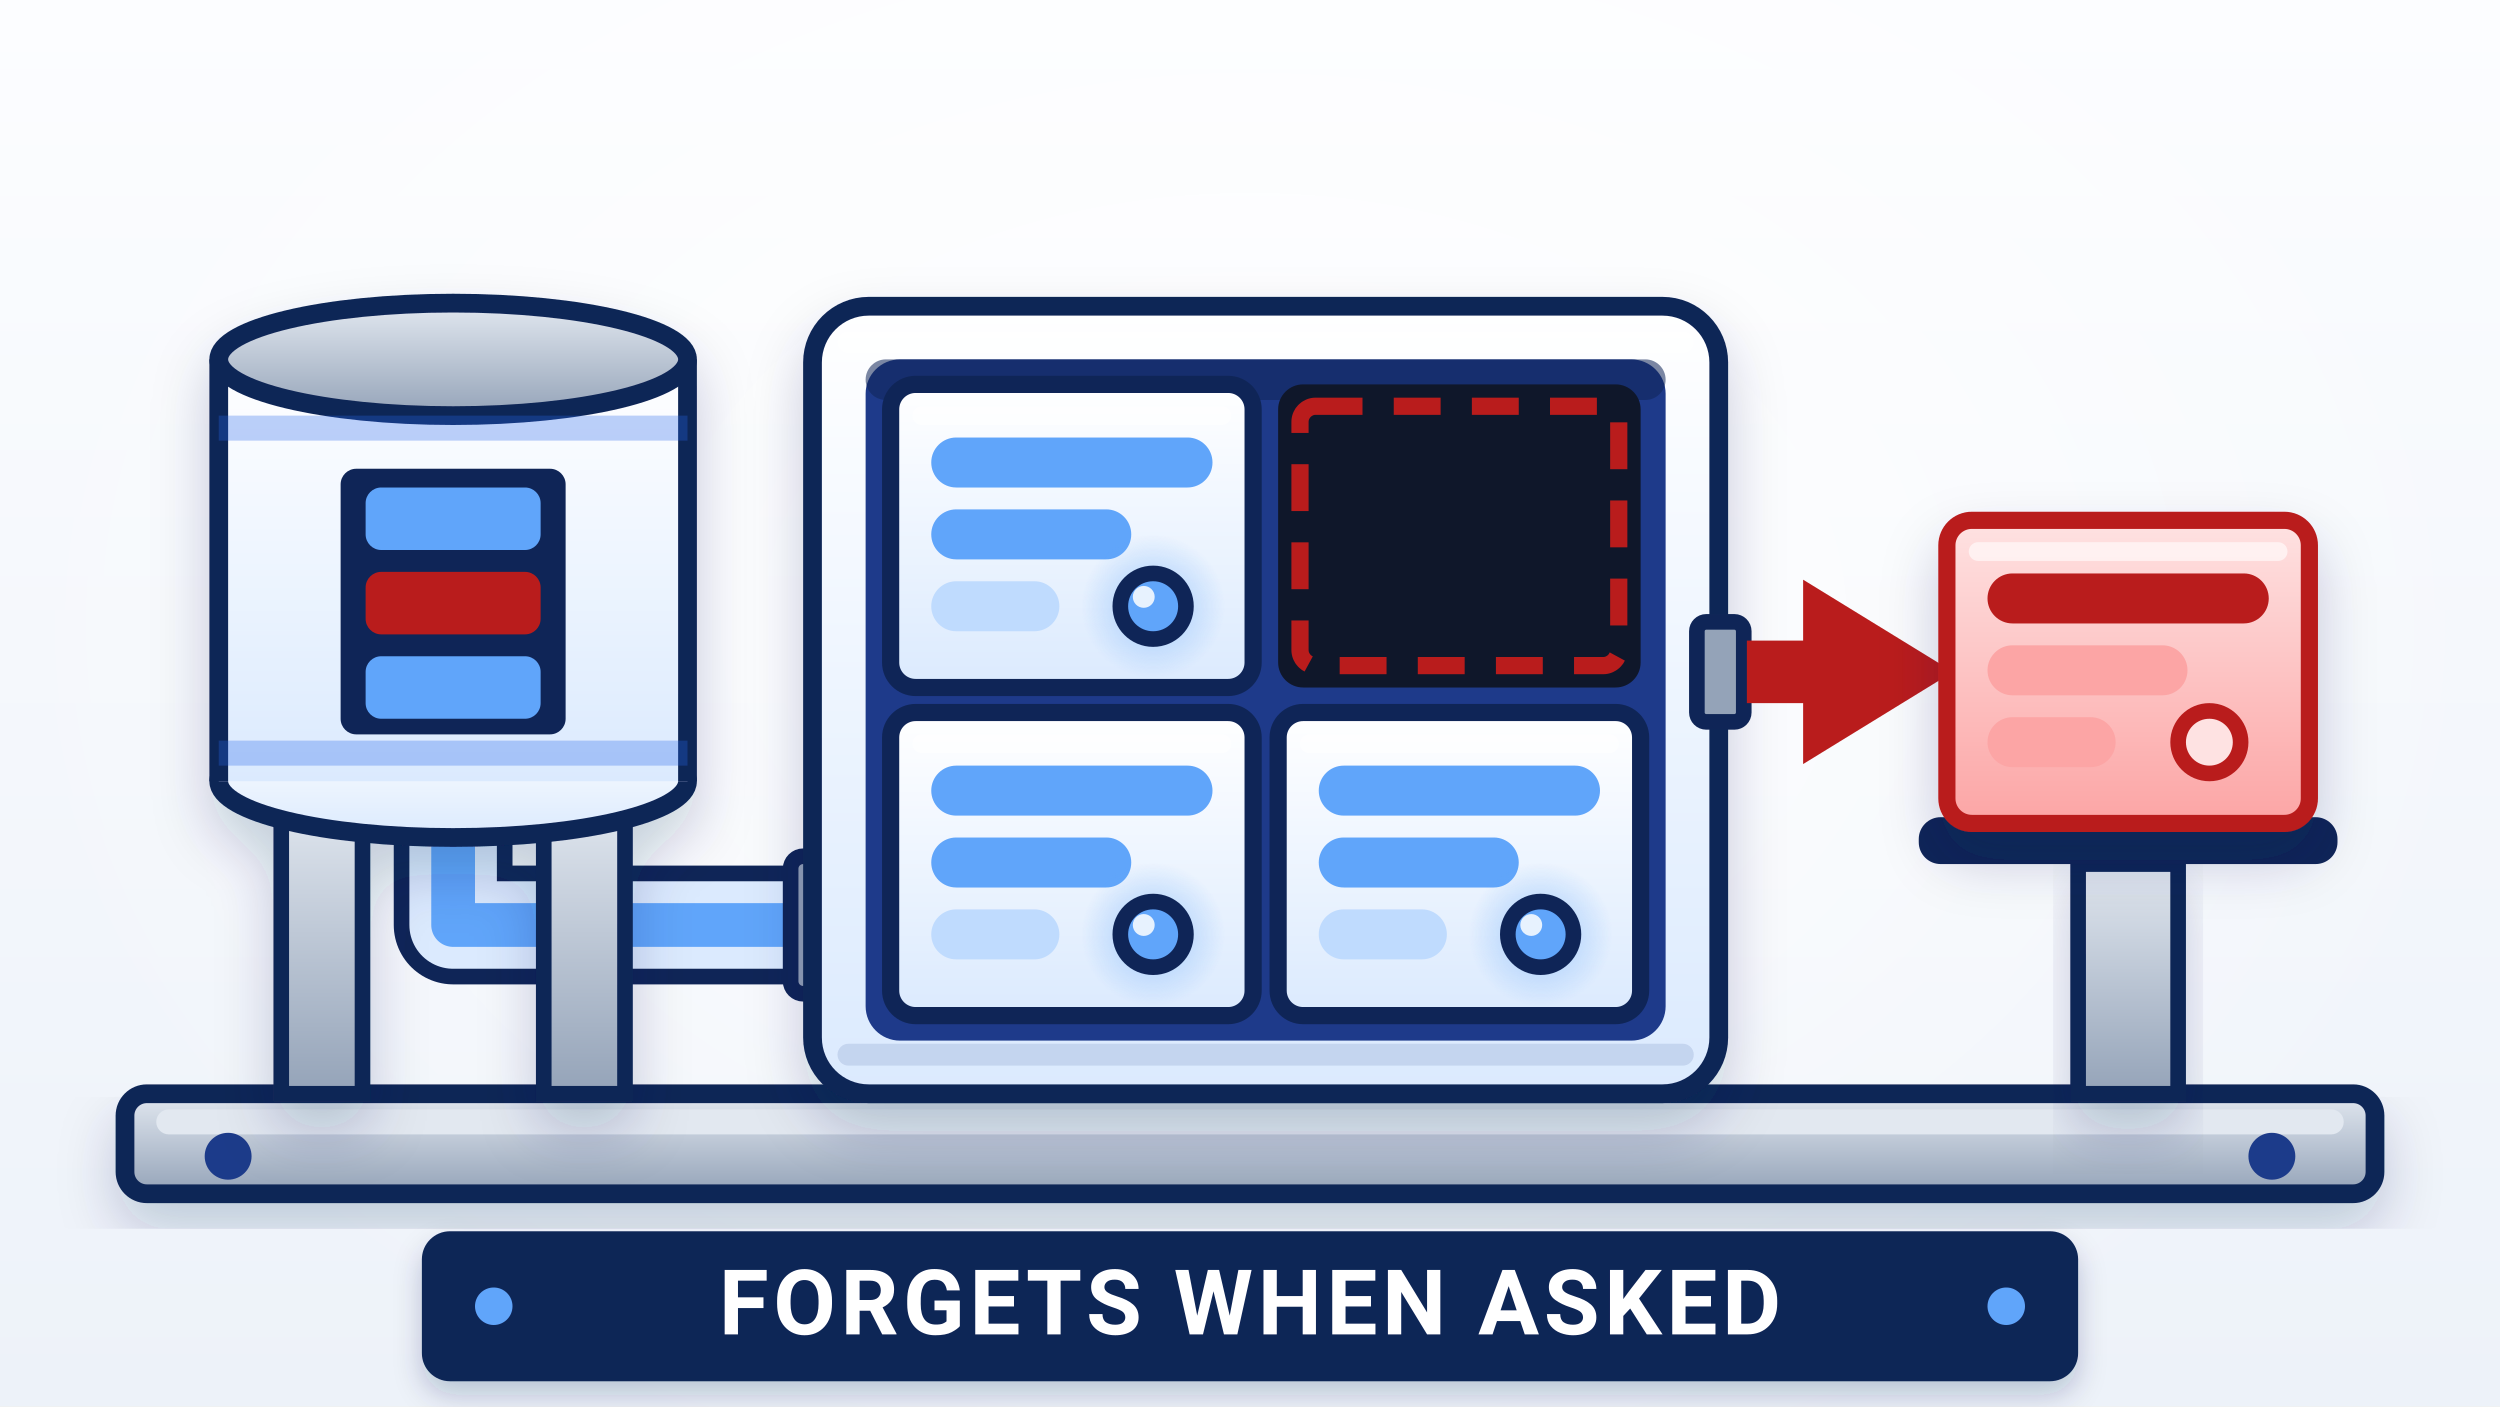
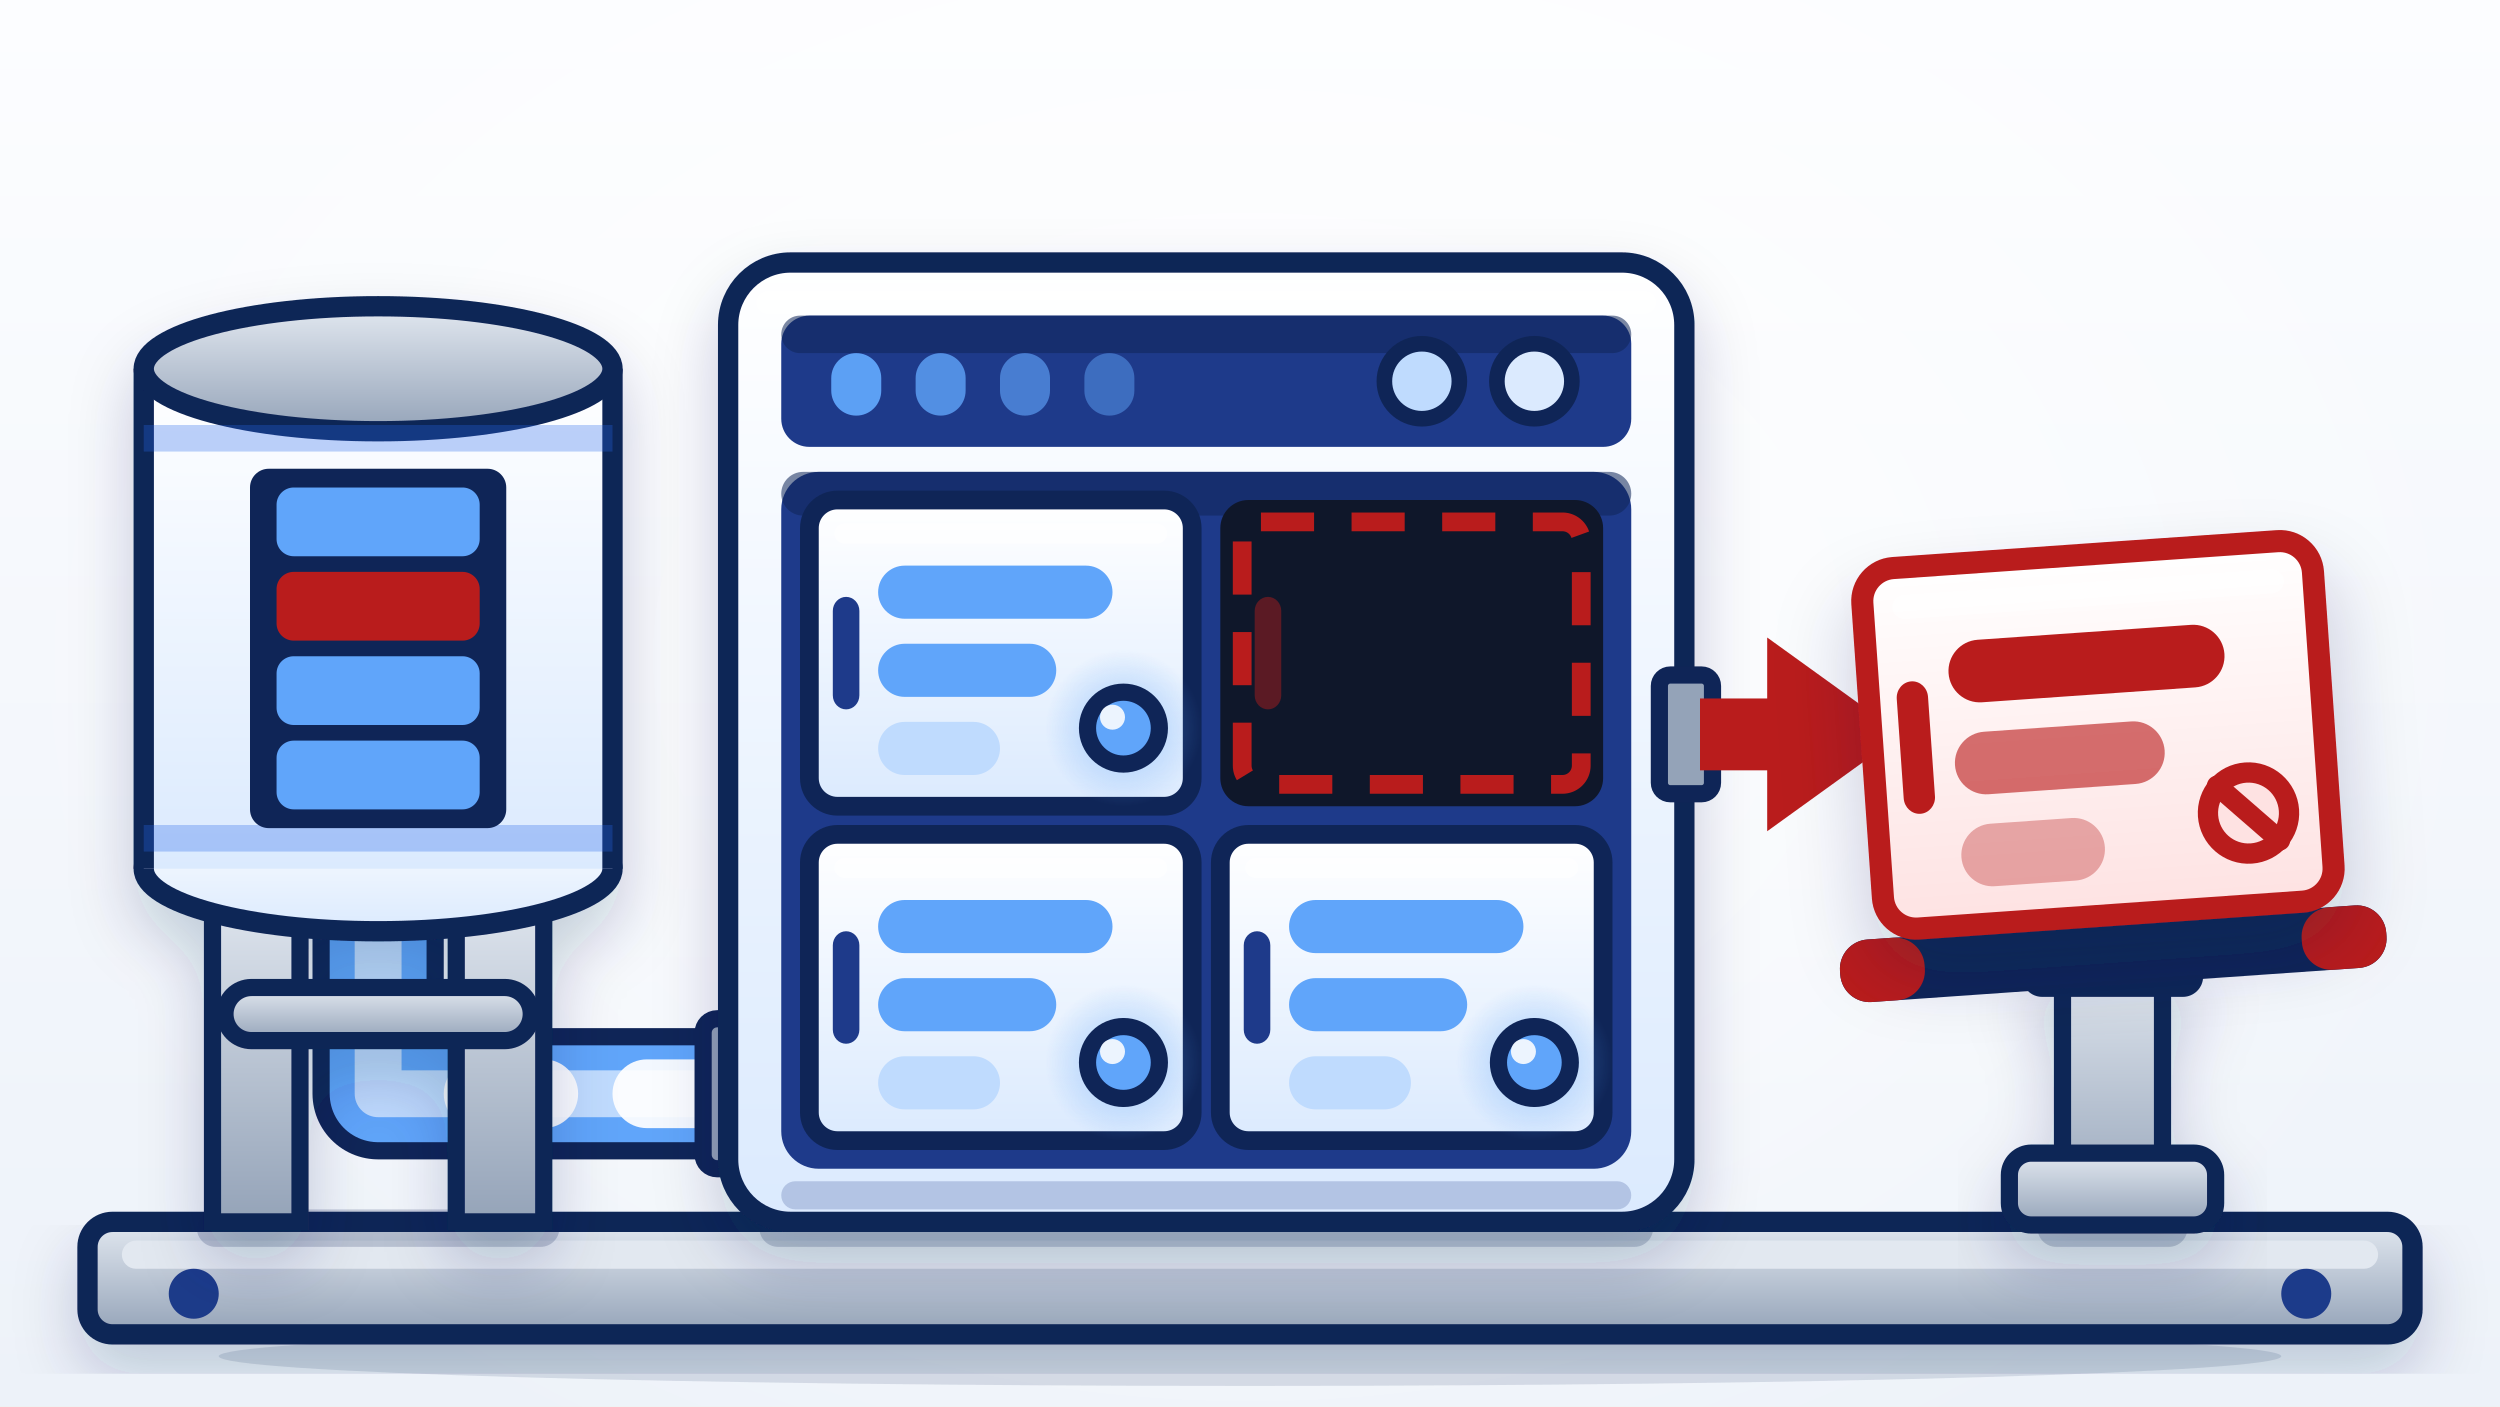
<svg xmlns="http://www.w3.org/2000/svg" viewBox="0 0 1600 900" width="1600" height="900" role="img" aria-labelledby="t d">
  <defs>
    <linearGradient id="bg" x1="0" y1="0" x2="0" y2="1">
      <stop offset="0" stop-color="#FCFDFF" />
      <stop offset="1" stop-color="#EDF2F9" />
    </linearGradient>
    <radialGradient id="glow" cx="0.5" cy="0.5" r="0.5">
      <stop offset="0" stop-color="#FFFFFF" stop-opacity="0.95" />
      <stop offset="1" stop-color="#FFFFFF" stop-opacity="0" />
    </radialGradient>
    <radialGradient id="halo" cx="0.5" cy="0.5" r="0.5">
      <stop offset="0" stop-color="#60A5FA" stop-opacity="0.50" />
      <stop offset="1" stop-color="#60A5FA" stop-opacity="0" />
    </radialGradient>
    <linearGradient id="faceL" x1="0" y1="0" x2="0" y2="1">
      <stop offset="0" stop-color="#FFFFFF" />
      <stop offset="1" stop-color="#DBEAFE" />
    </linearGradient>
+     <linearGradient id="faceP" x1="0" y1="0" x2="0" y2="1">
+       <stop offset="0" stop-color="#FFFFFF" />
+       <stop offset="1" stop-color="#E2E8F0" />
+     </linearGradient>
    <linearGradient id="faceM" x1="0" y1="0" x2="0" y2="1">
      <stop offset="0" stop-color="#E2E8F0" />
      <stop offset="1" stop-color="#94A3B8" />
-     </linearGradient>
-     <linearGradient id="faceD" x1="0" y1="0" x2="0" y2="1">
-       <stop offset="0" stop-color="#2563EB" />
-       <stop offset="1" stop-color="#1E3A8A" />
    </linearGradient>
    <linearGradient id="dial" x1="0" y1="0" x2="0" y2="1">
      <stop offset="0" stop-color="#FFFFFF" />
      <stop offset="1" stop-color="#E2E8F0" />
    </linearGradient>
    <linearGradient id="faceC" x1="0" y1="0" x2="0" y2="1">
-       <stop offset="0" stop-color="#FEE2E2" />
-       <stop offset="1" stop-color="#FCA5A5" />
+       <stop offset="0" stop-color="#FFFFFF" />
+       <stop offset="1" stop-color="#FEE2E2" />
    </linearGradient>
    <filter id="soft" x="-25%" y="-25%" width="150%" height="160%">
-       <feDropShadow dx="0" dy="18" stdDeviation="18" flood-color="#0F2557" flood-opacity="0.20" />
+       <feDropShadow dx="0" dy="20" stdDeviation="20" flood-color="#0F2557" flood-opacity="0.20" />
    </filter>
    <filter id="softS" x="-30%" y="-30%" width="160%" height="170%">
-       <feDropShadow dx="0" dy="9" stdDeviation="9" flood-color="#0F2557" flood-opacity="0.22" />
+       <feDropShadow dx="0" dy="10" stdDeviation="10" flood-color="#0F2557" flood-opacity="0.22" />
    </filter>
  </defs>
  <rect width="1600" height="900" fill="url(#bg)" />
-   <ellipse cx="800" cy="400" rx="800" ry="576" fill="url(#glow)" />
+   <ellipse cx="800" cy="420" rx="820" ry="600" fill="url(#glow)" />
+   <ellipse cx="800" cy="868" rx="660" ry="19" fill="#0F2557" opacity="0.13" />
  <g filter="url(#soft)">
-     <rect x="80" y="700" width="1440" height="64" rx="14" fill="url(#faceM)" stroke="#0F2557" stroke-width="12" />
-     <rect x="100" y="710" width="1400" height="16" rx="8" fill="#E2E8F0" />
-     <circle cx="146" cy="740" r="15" fill="#1E3A8A" />
-     <circle cx="1454" cy="740" r="15" fill="#1E3A8A" />
+     <rect x="56" y="782" width="1488" height="72" rx="16" fill="url(#faceM)" stroke="#0F2557" stroke-width="13" />
+     <rect x="78" y="794" width="1444" height="18" rx="9" fill="#E2E8F0" />
+     <circle cx="124" cy="828" r="16" fill="#1E3A8A" />
+     <circle cx="1476" cy="828" r="16" fill="#1E3A8A" />
  </g>
-   <path d="M 290 500 V 592 H 546" fill="none" stroke="#0F2557" stroke-width="76" stroke-linecap="round" stroke-linejoin="round" />
-   <path d="M 290 500 V 592 H 546" fill="none" stroke="#DBEAFE" stroke-width="56" stroke-linecap="round" stroke-linejoin="round" />
-   <path d="M 290 500 V 592 H 546" fill="none" stroke="#60A5FA" stroke-width="28" stroke-linecap="round" stroke-linejoin="round" />
-   <rect x="506" y="548" width="34" height="88" rx="8" fill="#94A3B8" stroke="#0F2557" stroke-width="10" />
+   <path d="M 242 556 V 700 H 496" fill="none" stroke="#0F2557" stroke-width="84" stroke-linecap="round" stroke-linejoin="round" />
+   <path d="M 242 556 V 700 H 496" fill="none" stroke="#60A5FA" stroke-width="62" stroke-linecap="round" stroke-linejoin="round" />
+   <path d="M 242 556 V 700 H 496" fill="none" stroke="#BFDBFE" stroke-width="30" stroke-linecap="round" stroke-linejoin="round" />
+   <rect x="284" y="678" width="86" height="44" rx="22" fill="#FFFFFF" opacity="0.92" />
+   <rect x="392" y="678" width="86" height="44" rx="22" fill="#FFFFFF" opacity="0.92" />
+   <rect x="450" y="652" width="38" height="96" rx="9" fill="#94A3B8" stroke="#0F2557" stroke-width="11" />
+   <rect x="126" y="774" width="232" height="24" rx="12" fill="#0F2557" opacity="0.20" />
  <g filter="url(#soft)">
-     <rect x="180" y="510" width="52" height="190" fill="url(#faceM)" stroke="#0F2557" stroke-width="10" />
-     <rect x="348" y="510" width="52" height="190" fill="url(#faceM)" stroke="#0F2557" stroke-width="10" />
-     <ellipse cx="290" cy="500" rx="150" ry="36" fill="url(#faceL)" stroke="#0F2557" stroke-width="12" />
-     <rect x="140" y="230" width="300" height="270" fill="url(#faceL)" />
-     <line x1="140" y1="230" x2="140" y2="500" stroke="#0F2557" stroke-width="12" />
-     <line x1="440" y1="230" x2="440" y2="500" stroke="#0F2557" stroke-width="12" />
-     <ellipse cx="290" cy="230" rx="150" ry="36" fill="url(#faceM)" stroke="#0F2557" stroke-width="12" />
+     <rect x="136" y="566" width="56" height="216" fill="url(#faceM)" stroke="#0F2557" stroke-width="11" />
+     <rect x="292" y="566" width="56" height="216" fill="url(#faceM)" stroke="#0F2557" stroke-width="11" />
+     <rect x="144" y="632" width="196" height="34" rx="17" fill="url(#faceM)" stroke="#0F2557" stroke-width="11" />
+     <ellipse cx="242" cy="556" rx="150" ry="40" fill="url(#faceL)" stroke="#0F2557" stroke-width="13" />
+     <rect x="92" y="236" width="300" height="320" fill="url(#faceL)" />
+     <line x1="92" y1="236" x2="92" y2="556" stroke="#0F2557" stroke-width="13" />
+     <line x1="392" y1="236" x2="392" y2="556" stroke="#0F2557" stroke-width="13" />
+     <ellipse cx="242" cy="236" rx="150" ry="40" fill="url(#faceM)" stroke="#0F2557" stroke-width="13" />
  </g>
-   <rect x="140" y="266" width="300" height="16" fill="#2563EB" opacity="0.30" />
-   <rect x="140" y="474" width="300" height="16" fill="#2563EB" opacity="0.30" />
-   <rect x="218" y="300" width="144" height="170" rx="10" fill="#0F2557" />
-   <rect x="234" y="312" width="112" height="40" rx="10" fill="#60A5FA" />
-   <rect x="234" y="366" width="112" height="40" rx="10" fill="#B91C1C" />
-   <rect x="234" y="420" width="112" height="40" rx="10" fill="#60A5FA" />
+   <rect x="92" y="272" width="300" height="17" fill="#2563EB" opacity="0.30" />
+   <rect x="92" y="528" width="300" height="17" fill="#2563EB" opacity="0.30" />
+   <rect x="160" y="300" width="164" height="230" rx="12" fill="#0F2557" />
+   <rect x="177" y="312" width="130" height="44" rx="11" fill="#60A5FA" />
+   <rect x="177" y="366" width="130" height="44" rx="11" fill="#B91C1C" />
+   <rect x="177" y="420" width="130" height="44" rx="11" fill="#60A5FA" />
+   <rect x="177" y="474" width="130" height="44" rx="11" fill="#60A5FA" />
+   <rect x="486" y="774" width="572" height="24" rx="12" fill="#0F2557" opacity="0.20" />
  <g filter="url(#soft)">
-     <rect x="520" y="196" width="580" height="504" rx="36" fill="url(#faceL)" stroke="#0F2557" stroke-width="12" />
-     <rect x="536" y="212" width="548" height="14" rx="7" fill="#FFFFFF" opacity="0.62" />
-     <rect x="536" y="668" width="548" height="14" rx="7" fill="#1E3A8A" opacity="0.13" />
+     <rect x="466" y="168" width="612" height="614" rx="40" fill="url(#faceL)" stroke="#0F2557" stroke-width="13" />
+     <rect x="484" y="186" width="576" height="15" rx="8" fill="#FFFFFF" opacity="0.62" />
  </g>
-   <rect x="554" y="230" width="512" height="436" rx="22" fill="#1E3A8A" />
-   <rect x="554" y="230" width="512" height="26" rx="13" fill="#0F2557" opacity="0.55" />
-   <rect x="570" y="246" width="232" height="194" rx="16" fill="url(#faceL)" stroke="#0F2557" stroke-width="11" />
-   <rect x="584" y="260" width="204" height="12" rx="6" fill="#FFFFFF" opacity="0.6" />
-   <rect x="596" y="280" width="180" height="32" rx="16" fill="#60A5FA" />
-   <rect x="596" y="326" width="128" height="32" rx="16" fill="#60A5FA" />
-   <rect x="596" y="372" width="82" height="32" rx="16" fill="#BFDBFE" />
-   <circle cx="738" cy="388" r="46" fill="url(#halo)" />
-   <circle cx="738" cy="388" r="21" fill="#60A5FA" stroke="#0F2557" stroke-width="10" />
-   <circle cx="732" cy="382" r="7" fill="#FFFFFF" opacity="0.85" />
-   <rect x="570" y="456" width="232" height="194" rx="16" fill="url(#faceL)" stroke="#0F2557" stroke-width="11" />
-   <rect x="584" y="470" width="204" height="12" rx="6" fill="#FFFFFF" opacity="0.6" />
-   <rect x="596" y="490" width="180" height="32" rx="16" fill="#60A5FA" />
-   <rect x="596" y="536" width="128" height="32" rx="16" fill="#60A5FA" />
-   <rect x="596" y="582" width="82" height="32" rx="16" fill="#BFDBFE" />
-   <circle cx="738" cy="598" r="46" fill="url(#halo)" />
-   <circle cx="738" cy="598" r="21" fill="#60A5FA" stroke="#0F2557" stroke-width="10" />
-   <circle cx="732" cy="592" r="7" fill="#FFFFFF" opacity="0.85" />
-   <rect x="818" y="456" width="232" height="194" rx="16" fill="url(#faceL)" stroke="#0F2557" stroke-width="11" />
-   <rect x="832" y="470" width="204" height="12" rx="6" fill="#FFFFFF" opacity="0.6" />
-   <rect x="844" y="490" width="180" height="32" rx="16" fill="#60A5FA" />
-   <rect x="844" y="536" width="128" height="32" rx="16" fill="#60A5FA" />
-   <rect x="844" y="582" width="82" height="32" rx="16" fill="#BFDBFE" />
-   <circle cx="986" cy="598" r="46" fill="url(#halo)" />
-   <circle cx="986" cy="598" r="21" fill="#60A5FA" stroke="#0F2557" stroke-width="10" />
-   <circle cx="980" cy="592" r="7" fill="#FFFFFF" opacity="0.85" />
-   <rect x="818" y="246" width="232" height="194" rx="16" fill="#0F172A" />
-   <rect x="832" y="260" width="204" height="166" rx="10" fill="none" stroke="#B91C1C" stroke-width="11" stroke-dasharray="30 20" />
-   <rect x="1086" y="398" width="30" height="64" rx="6" fill="#94A3B8" stroke="#0F2557" stroke-width="10" />
-   <polygon points="1118,410 1154,410 1154,371 1250,430 1154,489 1154,450 1118,450" fill="#B91C1C" />
+   <rect x="500" y="756" width="544" height="18" rx="9" fill="#1E3A8A" opacity="0.22" />
+   <rect x="500" y="202" width="544" height="84" rx="18" fill="#1E3A8A" />
+   <rect x="500" y="202" width="544" height="24" rx="12" fill="#0F2557" opacity="0.55" />
+   <rect x="532" y="226" width="32" height="40" rx="16" fill="#60A5FA" opacity="0.95" />
+   <rect x="586" y="226" width="32" height="40" rx="16" fill="#60A5FA" opacity="0.79" />
+   <rect x="640" y="226" width="32" height="40" rx="16" fill="#60A5FA" opacity="0.63" />
+   <rect x="694" y="226" width="32" height="40" rx="16" fill="#60A5FA" opacity="0.47" />
+   <circle cx="910" cy="244" r="24" fill="#BFDBFE" stroke="#0F2557" stroke-width="10" />
+   <circle cx="982" cy="244" r="24" fill="#DBEAFE" stroke="#0F2557" stroke-width="10" />
+   <rect x="500" y="302" width="544" height="446" rx="24" fill="#1E3A8A" />
+   <rect x="500" y="302" width="544" height="28" rx="14" fill="#0F2557" opacity="0.55" />
+   <rect x="518" y="320" width="245" height="196" rx="18" fill="url(#faceL)" stroke="#0F2557" stroke-width="12" />
+   <rect x="534" y="335" width="213" height="13" rx="7" fill="#FFFFFF" opacity="0.6" />
+   <rect x="533" y="382" width="17" height="72" rx="9" fill="#1E3A8A" />
+   <rect x="562" y="362" width="150" height="34" rx="17" fill="#60A5FA" opacity="1" />
+   <rect x="562" y="412" width="114" height="34" rx="17" fill="#60A5FA" opacity="1" />
+   <rect x="562" y="462" width="78" height="34" rx="17" fill="#BFDBFE" opacity="1" />
+   <circle cx="719" cy="466" r="50" fill="url(#halo)" />
+   <circle cx="719" cy="466" r="23" fill="#60A5FA" stroke="#0F2557" stroke-width="11" />
+   <circle cx="712" cy="459" r="8" fill="#FFFFFF" opacity="0.88" />
+   <rect x="518" y="534" width="245" height="196" rx="18" fill="url(#faceL)" stroke="#0F2557" stroke-width="12" />
+   <rect x="534" y="549" width="213" height="13" rx="7" fill="#FFFFFF" opacity="0.6" />
+   <rect x="533" y="596" width="17" height="72" rx="9" fill="#1E3A8A" />
+   <rect x="562" y="576" width="150" height="34" rx="17" fill="#60A5FA" opacity="1" />
+   <rect x="562" y="626" width="114" height="34" rx="17" fill="#60A5FA" opacity="1" />
+   <rect x="562" y="676" width="78" height="34" rx="17" fill="#BFDBFE" opacity="1" />
+   <circle cx="719" cy="680" r="50" fill="url(#halo)" />
+   <circle cx="719" cy="680" r="23" fill="#60A5FA" stroke="#0F2557" stroke-width="11" />
+   <circle cx="712" cy="673" r="8" fill="#FFFFFF" opacity="0.88" />
+   <rect x="781" y="534" width="245" height="196" rx="18" fill="url(#faceL)" stroke="#0F2557" stroke-width="12" />
+   <rect x="797" y="549" width="213" height="13" rx="7" fill="#FFFFFF" opacity="0.6" />
+   <rect x="796" y="596" width="17" height="72" rx="9" fill="#1E3A8A" />
+   <rect x="825" y="576" width="150" height="34" rx="17" fill="#60A5FA" opacity="1" />
+   <rect x="825" y="626" width="114" height="34" rx="17" fill="#60A5FA" opacity="1" />
+   <rect x="825" y="676" width="78" height="34" rx="17" fill="#BFDBFE" opacity="1" />
+   <circle cx="982" cy="680" r="50" fill="url(#halo)" />
+   <circle cx="982" cy="680" r="23" fill="#60A5FA" stroke="#0F2557" stroke-width="11" />
+   <circle cx="975" cy="673" r="8" fill="#FFFFFF" opacity="0.88" />
+   <rect x="781" y="320" width="245" height="196" rx="18" fill="#0F172A" />
+   <rect x="803" y="382" width="17" height="72" rx="9" fill="#B91C1C" opacity="0.45" />
+   <rect x="795" y="334" width="217" height="168" rx="12" fill="none" stroke="#B91C1C" stroke-width="12" stroke-dasharray="34 24" />
+   <rect x="1062" y="432" width="34" height="76" rx="7" fill="#94A3B8" stroke="#0F2557" stroke-width="11" />
+   <polygon points="1088,447 1131,447 1131,408 1217,470 1131,532 1131,493 1088,493" fill="#B91C1C" />
+   <rect x="1304" y="774" width="96" height="24" rx="12" fill="#0F2557" opacity="0.20" />
  <g filter="url(#soft)">
-     <rect x="1330" y="553" width="64" height="147" fill="url(#faceM)" stroke="#0F2557" stroke-width="10" />
+     <rect x="1320" y="612" width="64" height="170" fill="url(#faceM)" stroke="#0F2557" stroke-width="11" />
+     <rect x="1286" y="738" width="132" height="46" rx="14" fill="url(#faceM)" stroke="#0F2557" stroke-width="11" />
+     <rect x="1294" y="612" width="116" height="26" rx="13" fill="#0F2557" />
  </g>
-   <rect x="1228" y="523" width="268" height="30" rx="14" fill="#0F2557" />
-   <g filter="url(#soft)">
-     <rect x="1246" y="333" width="232" height="194" rx="16" fill="url(#faceC)" stroke="#B91C1C" stroke-width="11" />
-     <rect x="1260" y="347" width="204" height="12" rx="6" fill="#FFFFFF" opacity="0.6" />
-     <rect x="1272" y="367" width="180" height="32" rx="16" fill="#B91C1C" />
-     <rect x="1272" y="413" width="128" height="32" rx="16" fill="#FCA5A5" />
-     <rect x="1272" y="459" width="82" height="32" rx="16" fill="#FCA5A5" />
-     <circle cx="1414" cy="475" r="20" fill="#FEE2E2" stroke="#B91C1C" stroke-width="10" />
-   </g>
-   <g filter="url(#softS)">
-     <rect x="270" y="788" width="1060" height="96" rx="18" fill="#0F2557" />
-     <circle cx="316" cy="836" r="12" fill="#60A5FA" />
-     <circle cx="1284" cy="836" r="12" fill="#60A5FA" />
-     <text x="800" y="854" text-anchor="middle" font-family="system-ui,-apple-system,'Segoe UI',Roboto,sans-serif" font-size="58" font-weight="700" letter-spacing="3" fill="#FFFFFF">FORGETS WHEN ASKED</text>
+   <g transform="rotate(-4 1352 612) translate(1352 470) scale(1.18) translate(-1352 -470)">
+     <rect x="1204" y="572" width="297" height="34" rx="16" fill="#0F2557" />
+     <rect x="1204" y="572" width="46" height="34" rx="16" fill="#B91C1C" />
+     <rect x="1455" y="572" width="46" height="34" rx="16" fill="#B91C1C" />
+     <g filter="url(#soft)">
+       <rect x="1230" y="372" width="245" height="196" rx="18" fill="url(#faceC)" stroke="#B91C1C" stroke-width="12" />
+       <rect x="1246" y="387" width="213" height="13" rx="7" fill="#FFFFFF" opacity="0.6" />
+       <rect x="1245" y="434" width="17" height="72" rx="9" fill="#B91C1C" />
+       <rect x="1274" y="414" width="150" height="34" rx="17" fill="#B91C1C" opacity="1" />
+       <rect x="1274" y="464" width="114" height="34" rx="17" fill="#B91C1C" opacity="0.62" />
+       <rect x="1274" y="514" width="78" height="34" rx="17" fill="#B91C1C" opacity="0.34" />
+       <circle cx="1431" cy="518" r="22" fill="#FEE2E2" stroke="#B91C1C" stroke-width="11" />
+       <line x1="1415" y1="502" x2="1447" y2="534" stroke="#B91C1C" stroke-width="11" stroke-linecap="round" />
+     </g>
  </g>
</svg>
